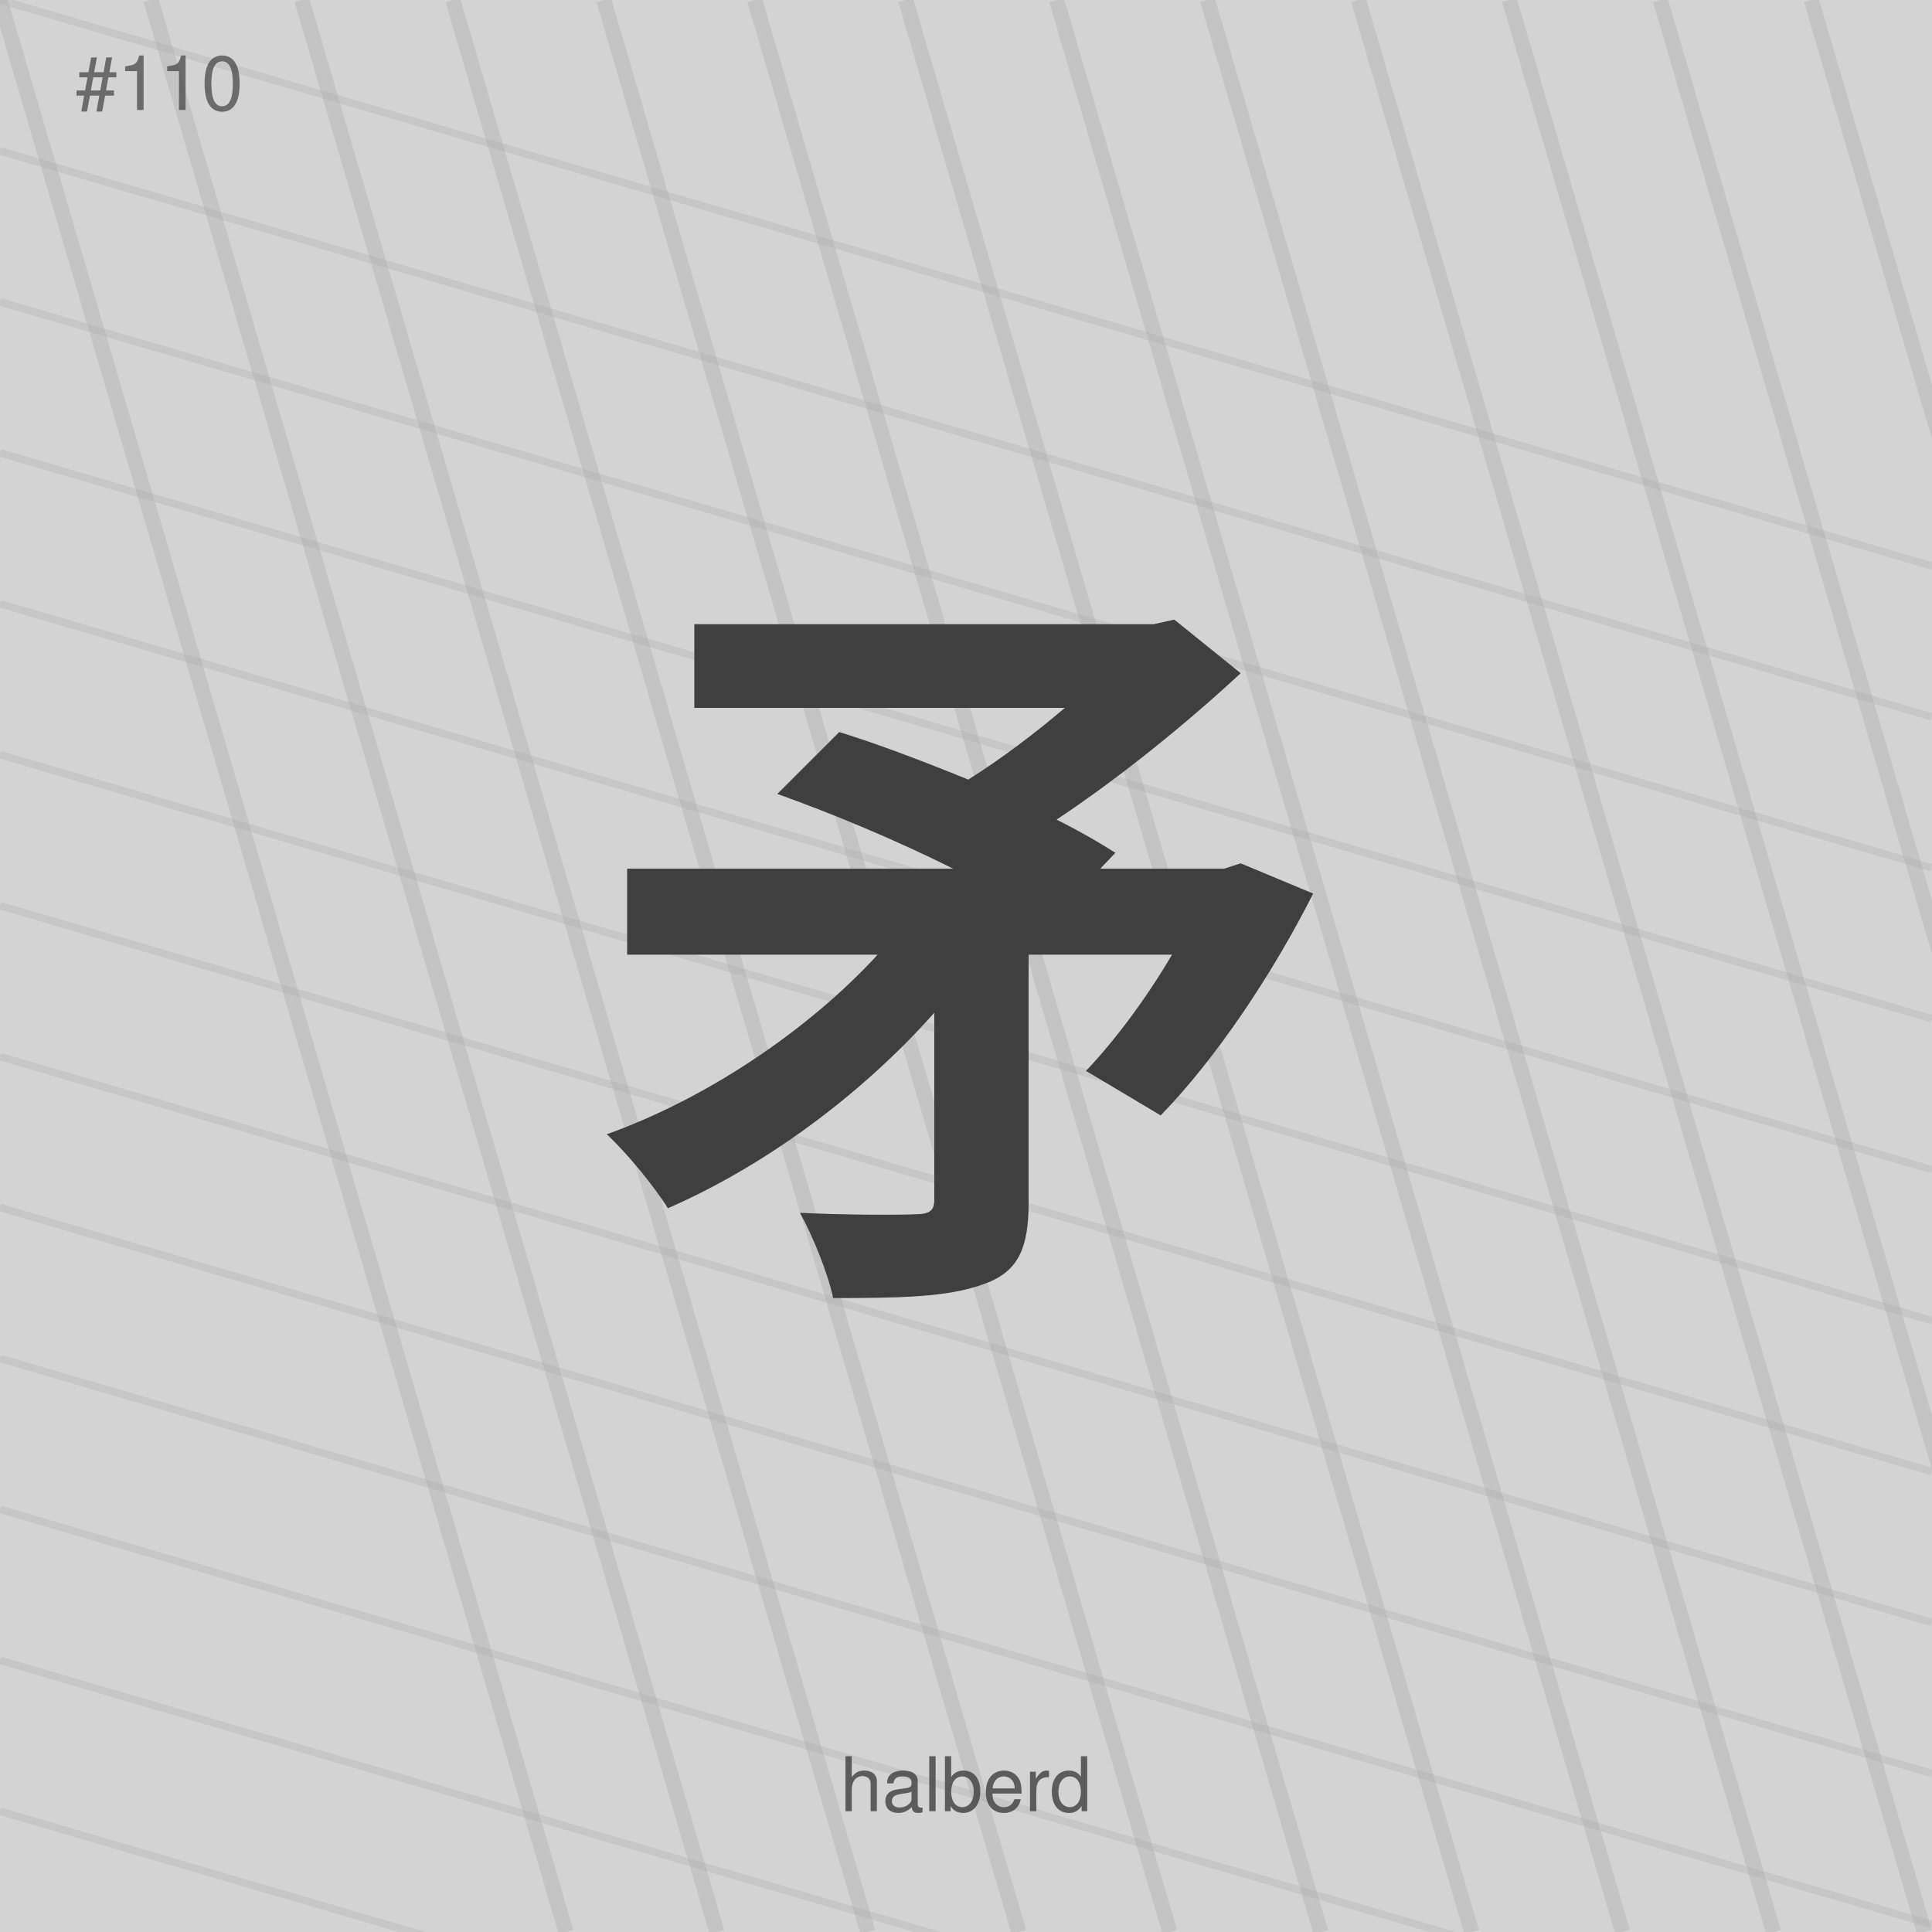
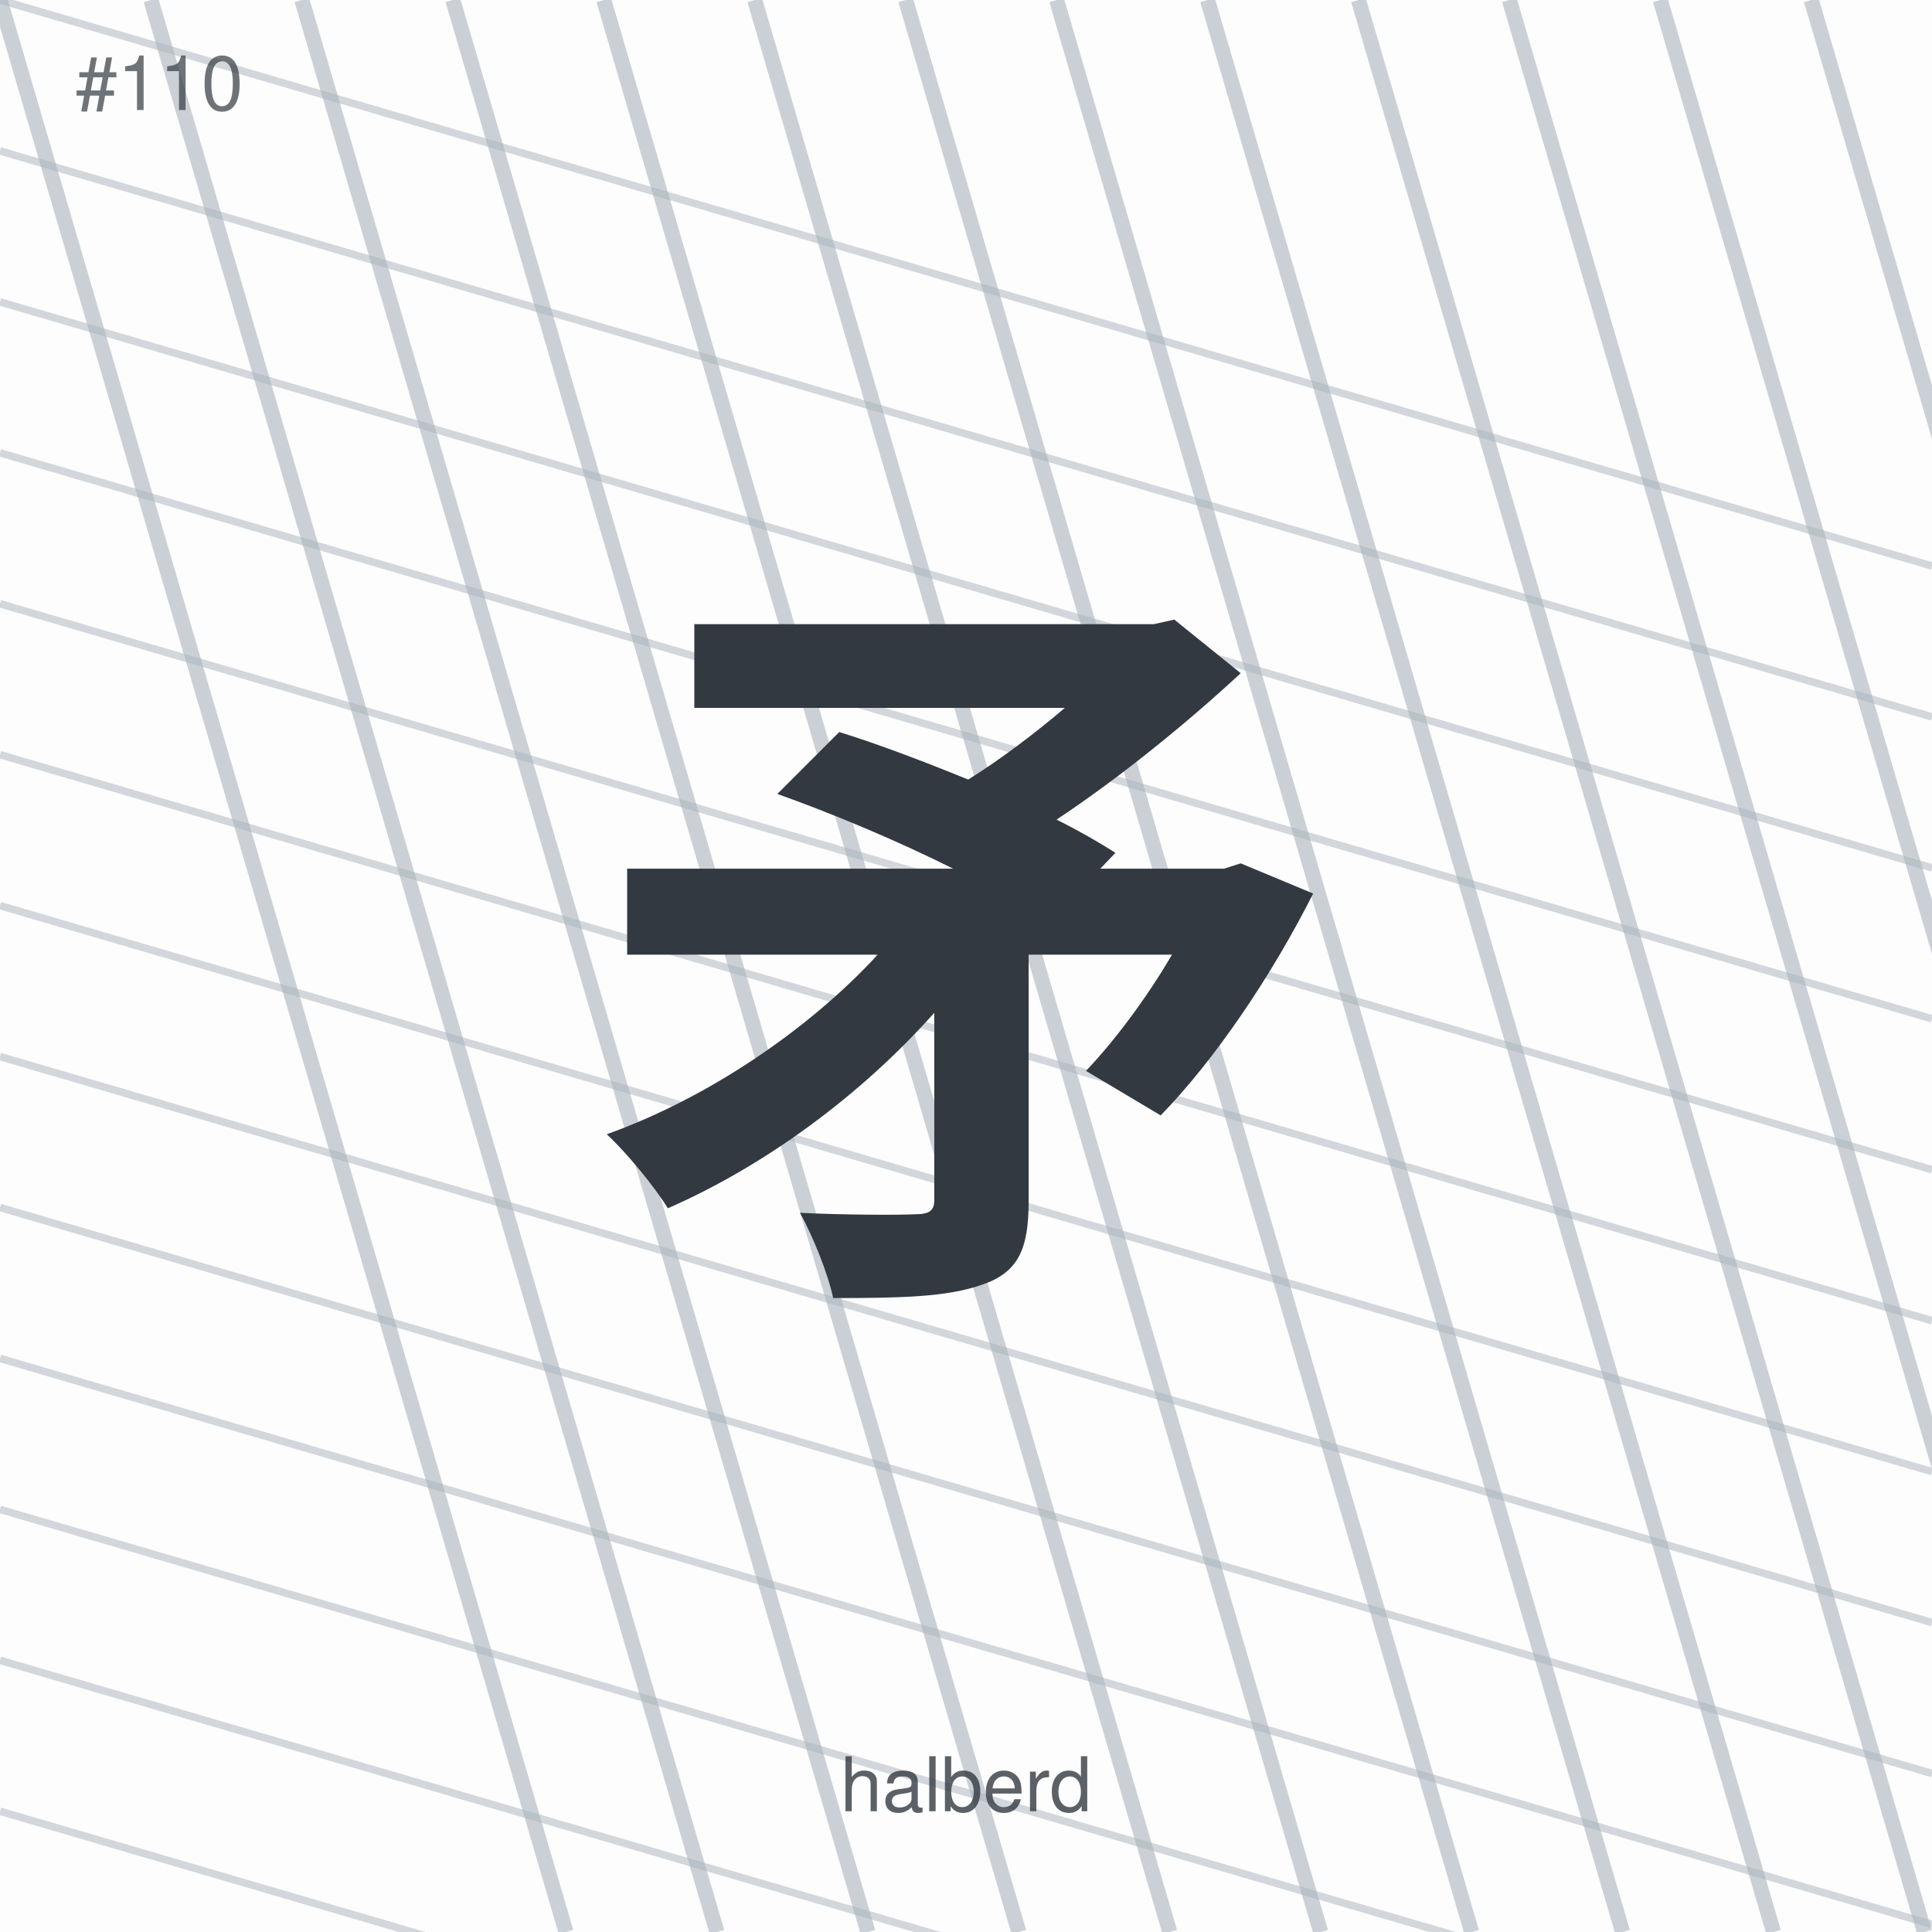
<svg xmlns="http://www.w3.org/2000/svg" width="512" height="512" viewBox="0 0 512 512">
  <defs>
    <style>
      .radical-text {
-         font-family: 'Hiragino Sans', 'Yu Gothic', 'Meiryo', 'Takao', 'IPAexGothic', 'IPAGothic', 'VL Gothic', 'Noto Sans CJK JP', serif;
+         font-family: 'Hiragino Sans', 'Yu Gothic', 'Meiryo', 'MS Gothic', 'SimSun', 'Takao', 'IPAexGothic', 'IPAGothic', 'VL Gothic', 'Noto Sans CJK JP', 'Arial Unicode MS', serif;
        font-size: 200px;
        text-anchor: middle;
        dominant-baseline: middle;
-         fill: #3f3f3f;
+         fill: #323940;
        font-weight: bold;
      }
      .number-text {
        font-family: 'Helvetica', 'Arial', sans-serif;
        font-size: 20px;
        text-anchor: start;
        dominant-baseline: hanging;
-         fill: #3f3f3f;
+         fill: #323940;
        opacity: 0.7;
        font-weight: normal;
      }
      .meaning-text {
        font-family: 'Helvetica', 'Arial', sans-serif;
        font-size: 20px;
        text-anchor: middle;
        dominant-baseline: baseline;
-         fill: #3f3f3f;
+         fill: #323940;
        opacity: 0.8;
        font-weight: normal;
      }
    </style>
  </defs>
-   <rect width="512" height="512" fill="#D3D3D3" />
+   <rect width="512" height="512" fill="#fdfdfd" />
  <g opacity="0.6">
-     <line x1="0" y1="0" x2="150" y2="512" stroke="#939393" stroke-width="4" opacity="0.4" />
-     <line x1="40" y1="0" x2="190" y2="512" stroke="#939393" stroke-width="4" opacity="0.4" />
-     <line x1="80" y1="0" x2="230" y2="512" stroke="#939393" stroke-width="4" opacity="0.4" />
-     <line x1="120" y1="0" x2="270" y2="512" stroke="#939393" stroke-width="4" opacity="0.4" />
-     <line x1="160" y1="0" x2="310" y2="512" stroke="#939393" stroke-width="4" opacity="0.4" />
-     <line x1="200" y1="0" x2="350" y2="512" stroke="#939393" stroke-width="4" opacity="0.4" />
-     <line x1="240" y1="0" x2="390" y2="512" stroke="#939393" stroke-width="4" opacity="0.4" />
-     <line x1="280" y1="0" x2="430" y2="512" stroke="#939393" stroke-width="4" opacity="0.4" />
-     <line x1="320" y1="0" x2="470" y2="512" stroke="#939393" stroke-width="4" opacity="0.4" />
-     <line x1="360" y1="0" x2="510" y2="512" stroke="#939393" stroke-width="4" opacity="0.4" />
-     <line x1="400" y1="0" x2="550" y2="512" stroke="#939393" stroke-width="4" opacity="0.4" />
-     <line x1="440" y1="0" x2="590" y2="512" stroke="#939393" stroke-width="4" opacity="0.4" />
-     <line x1="480" y1="0" x2="630" y2="512" stroke="#939393" stroke-width="4" opacity="0.4" />
-     <line x1="0" y1="0" x2="512" y2="150" stroke="#939393" stroke-width="2" opacity="0.3" />
-     <line x1="0" y1="40" x2="512" y2="190" stroke="#939393" stroke-width="2" opacity="0.3" />
-     <line x1="0" y1="80" x2="512" y2="230" stroke="#939393" stroke-width="2" opacity="0.3" />
-     <line x1="0" y1="120" x2="512" y2="270" stroke="#939393" stroke-width="2" opacity="0.3" />
-     <line x1="0" y1="160" x2="512" y2="310" stroke="#939393" stroke-width="2" opacity="0.3" />
-     <line x1="0" y1="200" x2="512" y2="350" stroke="#939393" stroke-width="2" opacity="0.3" />
-     <line x1="0" y1="240" x2="512" y2="390" stroke="#939393" stroke-width="2" opacity="0.3" />
-     <line x1="0" y1="280" x2="512" y2="430" stroke="#939393" stroke-width="2" opacity="0.3" />
-     <line x1="0" y1="320" x2="512" y2="470" stroke="#939393" stroke-width="2" opacity="0.3" />
-     <line x1="0" y1="360" x2="512" y2="510" stroke="#939393" stroke-width="2" opacity="0.3" />
-     <line x1="0" y1="400" x2="512" y2="550" stroke="#939393" stroke-width="2" opacity="0.3" />
-     <line x1="0" y1="440" x2="512" y2="590" stroke="#939393" stroke-width="2" opacity="0.3" />
-     <line x1="0" y1="480" x2="512" y2="630" stroke="#939393" stroke-width="2" opacity="0.3" />
+     <line x1="0" y1="0" x2="150" y2="512" stroke="#708090" stroke-width="4" opacity="0.6" />
+     <line x1="40" y1="0" x2="190" y2="512" stroke="#708090" stroke-width="4" opacity="0.6" />
+     <line x1="80" y1="0" x2="230" y2="512" stroke="#708090" stroke-width="4" opacity="0.6" />
+     <line x1="120" y1="0" x2="270" y2="512" stroke="#708090" stroke-width="4" opacity="0.6" />
+     <line x1="160" y1="0" x2="310" y2="512" stroke="#708090" stroke-width="4" opacity="0.6" />
+     <line x1="200" y1="0" x2="350" y2="512" stroke="#708090" stroke-width="4" opacity="0.6" />
+     <line x1="240" y1="0" x2="390" y2="512" stroke="#708090" stroke-width="4" opacity="0.6" />
+     <line x1="280" y1="0" x2="430" y2="512" stroke="#708090" stroke-width="4" opacity="0.6" />
+     <line x1="320" y1="0" x2="470" y2="512" stroke="#708090" stroke-width="4" opacity="0.6" />
+     <line x1="360" y1="0" x2="510" y2="512" stroke="#708090" stroke-width="4" opacity="0.6" />
+     <line x1="400" y1="0" x2="550" y2="512" stroke="#708090" stroke-width="4" opacity="0.6" />
+     <line x1="440" y1="0" x2="590" y2="512" stroke="#708090" stroke-width="4" opacity="0.6" />
+     <line x1="480" y1="0" x2="630" y2="512" stroke="#708090" stroke-width="4" opacity="0.6" />
+     <line x1="0" y1="0" x2="512" y2="150" stroke="#708090" stroke-width="2" opacity="0.5" />
+     <line x1="0" y1="40" x2="512" y2="190" stroke="#708090" stroke-width="2" opacity="0.5" />
+     <line x1="0" y1="80" x2="512" y2="230" stroke="#708090" stroke-width="2" opacity="0.5" />
+     <line x1="0" y1="120" x2="512" y2="270" stroke="#708090" stroke-width="2" opacity="0.5" />
+     <line x1="0" y1="160" x2="512" y2="310" stroke="#708090" stroke-width="2" opacity="0.5" />
+     <line x1="0" y1="200" x2="512" y2="350" stroke="#708090" stroke-width="2" opacity="0.5" />
+     <line x1="0" y1="240" x2="512" y2="390" stroke="#708090" stroke-width="2" opacity="0.5" />
+     <line x1="0" y1="280" x2="512" y2="430" stroke="#708090" stroke-width="2" opacity="0.5" />
+     <line x1="0" y1="320" x2="512" y2="470" stroke="#708090" stroke-width="2" opacity="0.5" />
+     <line x1="0" y1="360" x2="512" y2="510" stroke="#708090" stroke-width="2" opacity="0.5" />
+     <line x1="0" y1="400" x2="512" y2="550" stroke="#708090" stroke-width="2" opacity="0.5" />
+     <line x1="0" y1="440" x2="512" y2="590" stroke="#708090" stroke-width="2" opacity="0.5" />
+     <line x1="0" y1="480" x2="512" y2="630" stroke="#708090" stroke-width="2" opacity="0.5" />
  </g>
  <text x="256" y="256" class="radical-text">矛</text>
  <text x="20" y="20" class="number-text">#110</text>
  <text x="256" y="480" class="meaning-text">halberd</text>
</svg>
